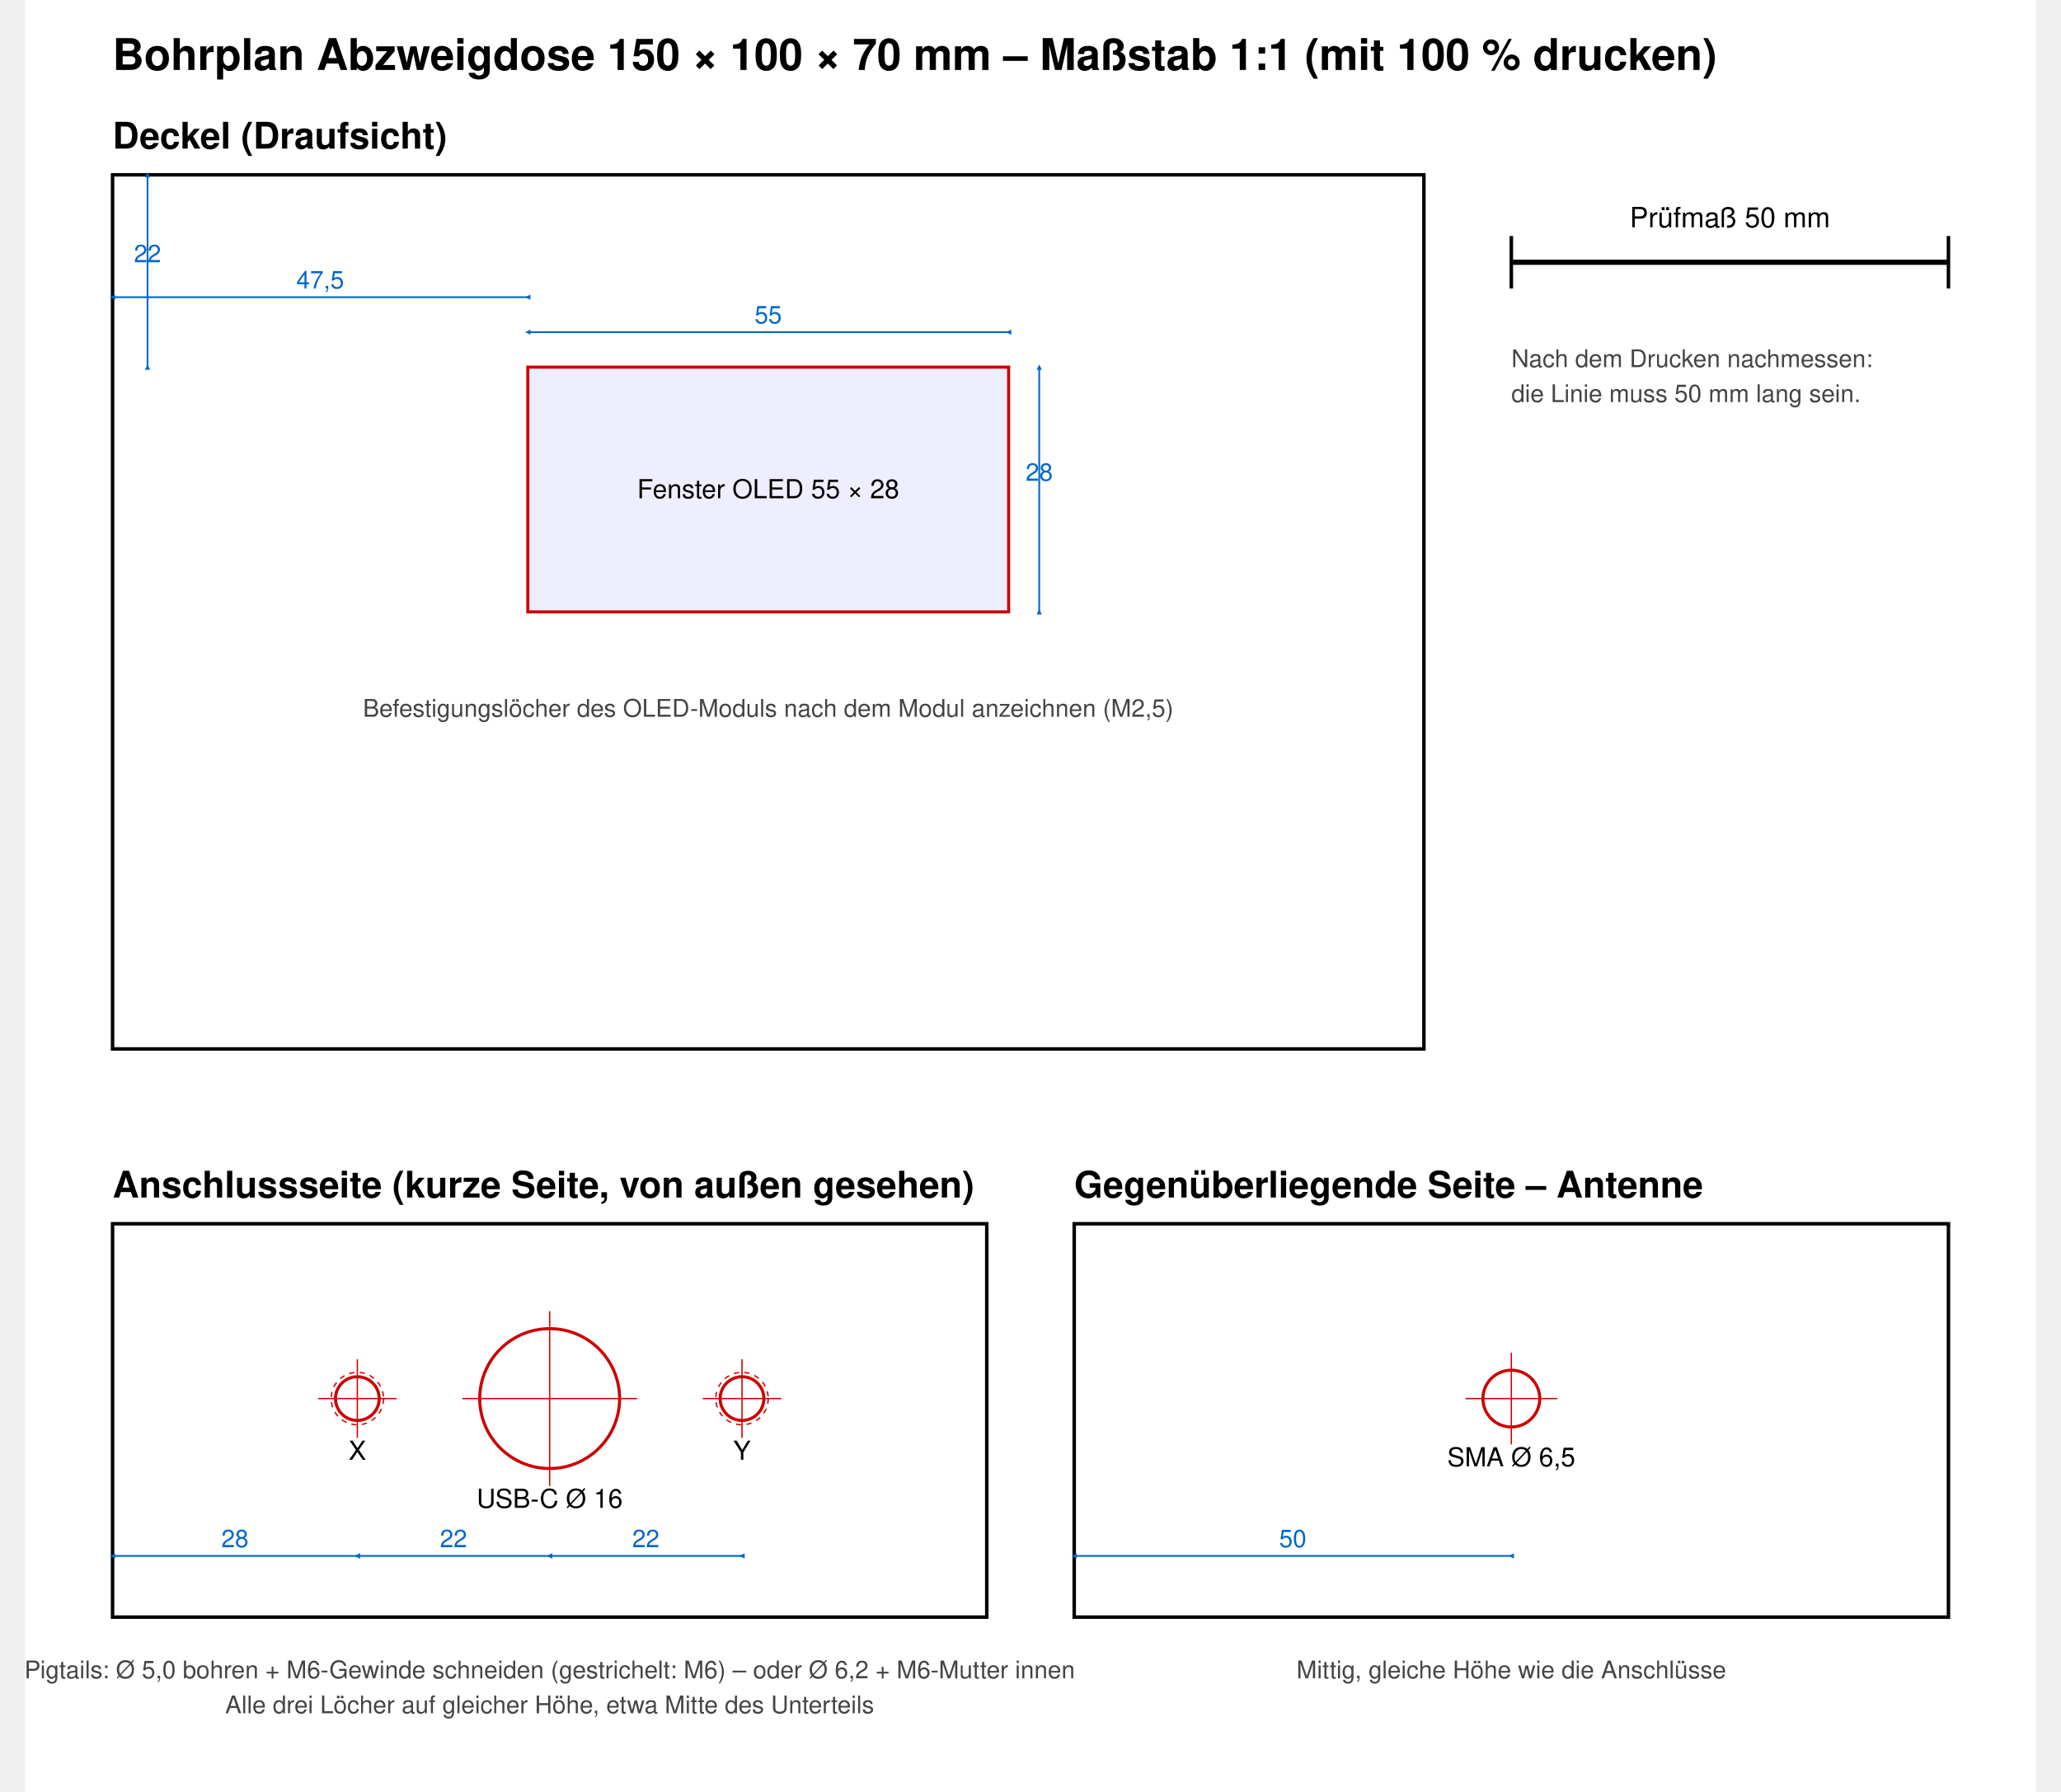
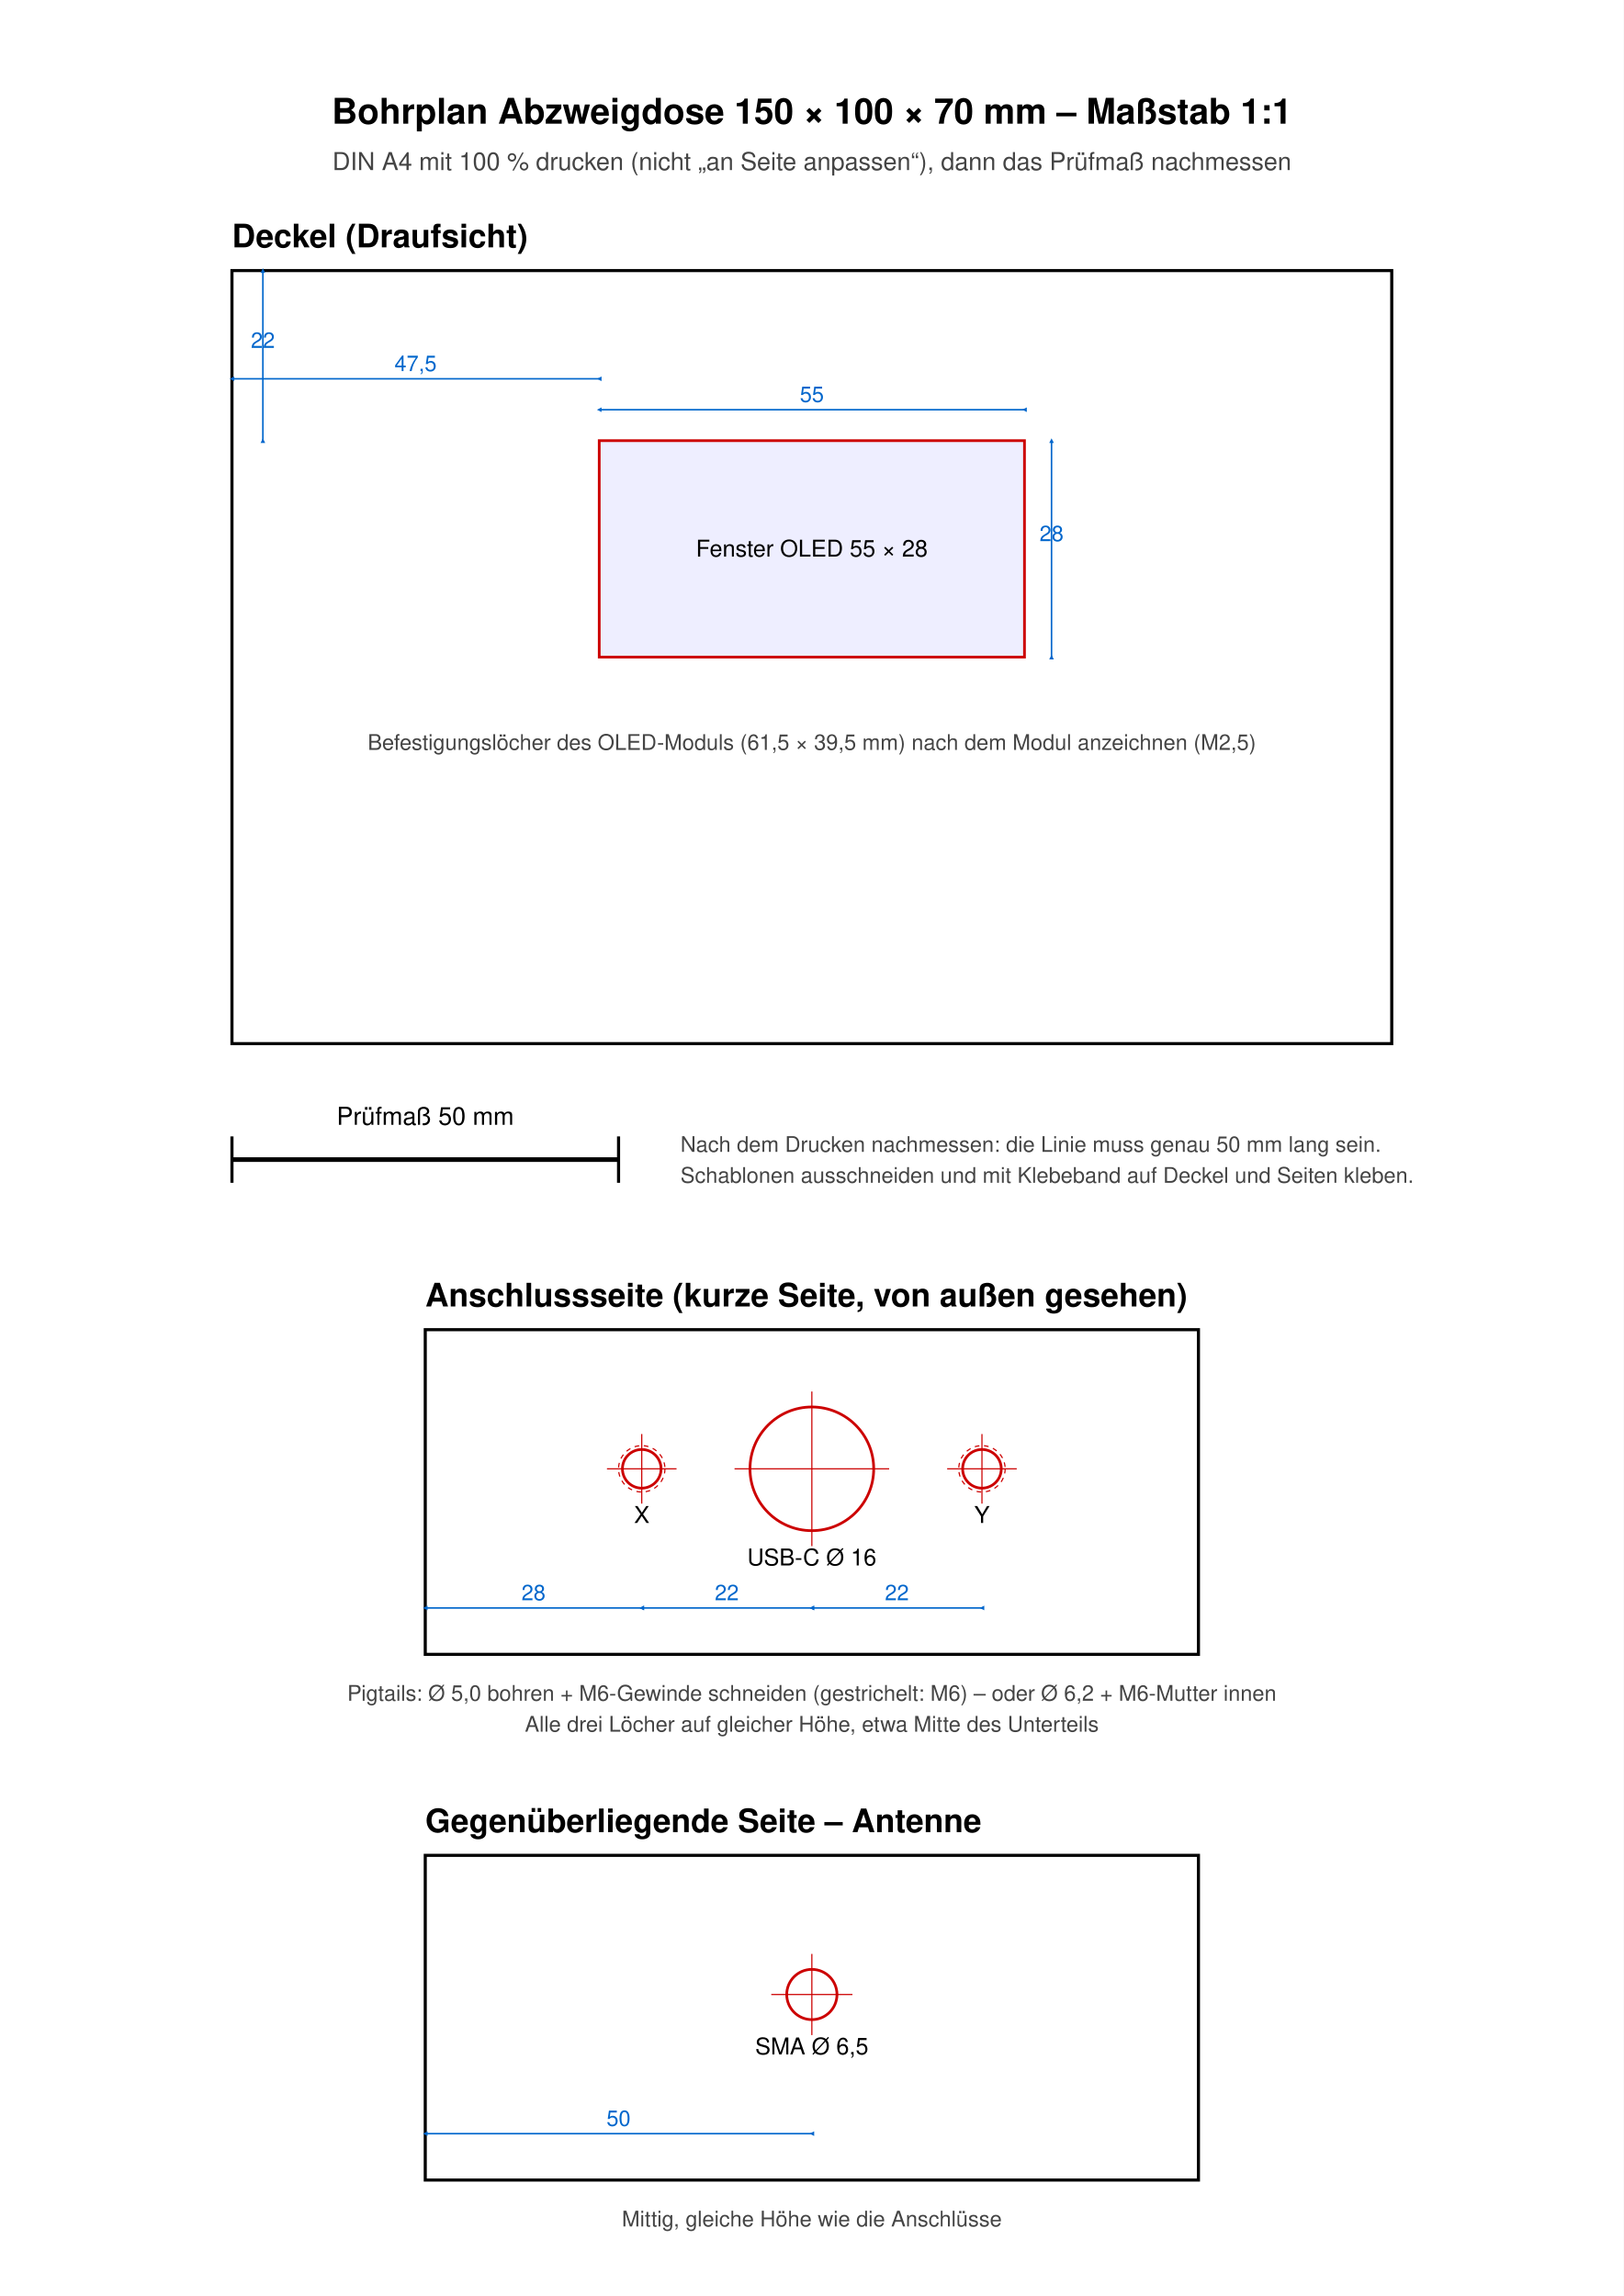
- <svg xmlns="http://www.w3.org/2000/svg" viewBox="0 0 230 205" width="230mm" height="200mm" font-family="Helvetica,Arial,sans-serif">
-   <rect x="0" y="0" width="230" height="205" fill="#fff" />
+ <svg xmlns="http://www.w3.org/2000/svg" viewBox="0 0 210 297" width="210mm" height="297mm" font-family="Helvetica,Arial,sans-serif">
+   <rect x="0" y="0" width="210" height="297" fill="#fff" />
  <defs>
    <marker id="m" viewBox="0 0 4 4" refX="2" refY="2" markerWidth="3" markerHeight="3" orient="auto">
      <path d="M0,2 L4,0 L4,4 z" fill="#06c" />
    </marker>
  </defs>
-   <text x="10" y="8" font-size="5" font-weight="bold">Bohrplan Abzweigdose 150 × 100 × 70 mm – Maßstab 1:1 (mit 100 % drucken)</text>
-   <rect x="10" y="20" width="150" height="100" fill="none" stroke="#000" stroke-width="0.4" />
-   <text x="10" y="17" font-size="4.2" font-weight="bold">Deckel (Draufsicht)</text>
-   <rect x="57.5" y="42" width="55" height="28" fill="#eef" stroke="#c00" stroke-width="0.35" />
-   <text x="85" y="57" text-anchor="middle" font-size="3">Fenster OLED 55 × 28</text>
-   <line x1="57.5" y1="38" x2="112.5" y2="38" stroke="#06c" stroke-width="0.2" marker-start="url(#m)" marker-end="url(#m)" />
-   <text x="85.0" y="37.0" text-anchor="middle" font-size="2.8" fill="#06c">55</text>
-   <line x1="116" y1="42" x2="116" y2="70" stroke="#06c" stroke-width="0.2" marker-start="url(#m)" marker-end="url(#m)" />
-   <text x="116.0" y="55.0" text-anchor="middle" font-size="2.8" fill="#06c">28</text>
-   <line x1="10" y1="34" x2="57.5" y2="34" stroke="#06c" stroke-width="0.2" marker-start="url(#m)" marker-end="url(#m)" />
-   <text x="33.75" y="33.0" text-anchor="middle" font-size="2.8" fill="#06c">47,5</text>
-   <line x1="14" y1="20" x2="14" y2="42" stroke="#06c" stroke-width="0.2" marker-start="url(#m)" marker-end="url(#m)" />
-   <text x="14.0" y="30.0" text-anchor="middle" font-size="2.8" fill="#06c">22</text>
-   <text x="85" y="82" text-anchor="middle" font-size="2.8" fill="#444">Befestigungslöcher des OLED-Moduls nach dem Modul anzeichnen (M2,5)</text>
-   <rect x="10" y="140" width="100" height="45" fill="none" stroke="#000" stroke-width="0.4" />
-   <text x="10" y="137" font-size="4.2" font-weight="bold">Anschlussseite (kurze Seite, von außen gesehen)</text>
-   <circle cx="38" cy="160" r="2.5" fill="none" stroke="#c00" stroke-width="0.35" />
-   <line x1="33.5" y1="160" x2="42.5" y2="160" stroke="#c00" stroke-width="0.15" />
-   <line x1="38" y1="155.5" x2="38" y2="164.5" stroke="#c00" stroke-width="0.15" />
-   <text x="38" y="167.0" text-anchor="middle" font-size="3">X</text>
-   <circle cx="38" cy="160" r="3" fill="none" stroke="#c00" stroke-width="0.15" stroke-dasharray="0.6 0.6" />
-   <circle cx="82" cy="160" r="2.5" fill="none" stroke="#c00" stroke-width="0.35" />
-   <line x1="77.5" y1="160" x2="86.5" y2="160" stroke="#c00" stroke-width="0.15" />
-   <line x1="82" y1="155.5" x2="82" y2="164.5" stroke="#c00" stroke-width="0.15" />
-   <text x="82" y="167.0" text-anchor="middle" font-size="3">Y</text>
-   <circle cx="82" cy="160" r="3" fill="none" stroke="#c00" stroke-width="0.15" stroke-dasharray="0.6 0.6" />
-   <circle cx="60" cy="160" r="8.0" fill="none" stroke="#c00" stroke-width="0.35" />
-   <line x1="50.0" y1="160" x2="70.0" y2="160" stroke="#c00" stroke-width="0.15" />
-   <line x1="60" y1="150.0" x2="60" y2="170.0" stroke="#c00" stroke-width="0.15" />
-   <text x="60" y="172.5" text-anchor="middle" font-size="3">USB-C  Ø 16</text>
-   <line x1="10" y1="178" x2="38" y2="178" stroke="#06c" stroke-width="0.2" marker-start="url(#m)" marker-end="url(#m)" />
-   <text x="24.0" y="177.0" text-anchor="middle" font-size="2.8" fill="#06c">28</text>
-   <line x1="38" y1="178" x2="60" y2="178" stroke="#06c" stroke-width="0.2" marker-start="url(#m)" marker-end="url(#m)" />
-   <text x="49.0" y="177.0" text-anchor="middle" font-size="2.8" fill="#06c">22</text>
-   <line x1="60" y1="178" x2="82" y2="178" stroke="#06c" stroke-width="0.2" marker-start="url(#m)" marker-end="url(#m)" />
-   <text x="71.0" y="177.0" text-anchor="middle" font-size="2.8" fill="#06c">22</text>
-   <text x="60" y="192" text-anchor="middle" font-size="2.8" fill="#444">Pigtails: Ø 5,0 bohren + M6-Gewinde schneiden (gestrichelt: M6) – oder Ø 6,2 + M6-Mutter innen</text>
-   <text x="60" y="196" text-anchor="middle" font-size="2.8" fill="#444">Alle drei Löcher auf gleicher Höhe, etwa Mitte des Unterteils</text>
-   <rect x="120" y="140" width="100" height="45" fill="none" stroke="#000" stroke-width="0.4" />
-   <text x="120" y="137" font-size="4.2" font-weight="bold">Gegenüberliegende Seite – Antenne</text>
-   <circle cx="170" cy="160" r="3.25" fill="none" stroke="#c00" stroke-width="0.35" />
-   <line x1="164.75" y1="160" x2="175.25" y2="160" stroke="#c00" stroke-width="0.15" />
-   <line x1="170" y1="154.75" x2="170" y2="165.25" stroke="#c00" stroke-width="0.15" />
-   <text x="170" y="167.75" text-anchor="middle" font-size="3">SMA  Ø 6,5</text>
-   <line x1="120" y1="178" x2="170" y2="178" stroke="#06c" stroke-width="0.2" marker-start="url(#m)" marker-end="url(#m)" />
-   <text x="145.0" y="177.0" text-anchor="middle" font-size="2.8" fill="#06c">50</text>
-   <text x="170" y="192" text-anchor="middle" font-size="2.8" fill="#444">Mittig, gleiche Höhe wie die Anschlüsse</text>
-   <line x1="170" y1="30" x2="220" y2="30" stroke="#000" stroke-width="0.6" />
-   <line x1="170" y1="27" x2="170" y2="33" stroke="#000" stroke-width="0.4" />
-   <line x1="220" y1="27" x2="220" y2="33" stroke="#000" stroke-width="0.4" />
-   <text x="195" y="26" text-anchor="middle" font-size="3.2">Prüfmaß 50 mm</text>
-   <text x="170" y="42" font-size="2.8" fill="#444">Nach dem Drucken nachmessen:</text>
-   <text x="170" y="46" font-size="2.8" fill="#444">die Linie muss 50 mm lang sein.</text>
+   <text x="105" y="16" text-anchor="middle" font-size="4.6" font-weight="bold">Bohrplan Abzweigdose 150 × 100 × 70 mm – Maßstab 1:1</text>
+   <text x="105" y="22" text-anchor="middle" font-size="3.2" fill="#444">DIN A4 mit 100 % drucken (nicht „an Seite anpassen“), dann das Prüfmaß nachmessen</text>
+   <rect x="30" y="35" width="150" height="100" fill="none" stroke="#000" stroke-width="0.4" />
+   <text x="30" y="32" font-size="4.2" font-weight="bold">Deckel (Draufsicht)</text>
+   <rect x="77.5" y="57" width="55" height="28" fill="#eef" stroke="#c00" stroke-width="0.35" />
+   <text x="105" y="72" text-anchor="middle" font-size="3">Fenster OLED 55 × 28</text>
+   <line x1="77.5" y1="53" x2="132.5" y2="53" stroke="#06c" stroke-width="0.2" marker-start="url(#m)" marker-end="url(#m)" />
+   <text x="105.0" y="52.0" text-anchor="middle" font-size="2.8" fill="#06c">55</text>
+   <line x1="136" y1="57" x2="136" y2="85" stroke="#06c" stroke-width="0.2" marker-start="url(#m)" marker-end="url(#m)" />
+   <text x="136.0" y="70.0" text-anchor="middle" font-size="2.8" fill="#06c">28</text>
+   <line x1="30" y1="49" x2="77.5" y2="49" stroke="#06c" stroke-width="0.2" marker-start="url(#m)" marker-end="url(#m)" />
+   <text x="53.75" y="48.0" text-anchor="middle" font-size="2.8" fill="#06c">47,5</text>
+   <line x1="34" y1="35" x2="34" y2="57" stroke="#06c" stroke-width="0.2" marker-start="url(#m)" marker-end="url(#m)" />
+   <text x="34.0" y="45.0" text-anchor="middle" font-size="2.8" fill="#06c">22</text>
+   <text x="105" y="97" text-anchor="middle" font-size="2.8" fill="#444">Befestigungslöcher des OLED-Moduls (61,5 × 39,5 mm) nach dem Modul anzeichnen (M2,5)</text>
+   <line x1="30" y1="150" x2="80" y2="150" stroke="#000" stroke-width="0.6" />
+   <line x1="30" y1="147" x2="30" y2="153" stroke="#000" stroke-width="0.4" />
+   <line x1="80" y1="147" x2="80" y2="153" stroke="#000" stroke-width="0.4" />
+   <text x="55" y="145.5" text-anchor="middle" font-size="3.2">Prüfmaß 50 mm</text>
+   <text x="88" y="149" font-size="2.8" fill="#444">Nach dem Drucken nachmessen: die Linie muss genau 50 mm lang sein.</text>
+   <text x="88" y="153" font-size="2.8" fill="#444">Schablonen ausschneiden und mit Klebeband auf Deckel und Seiten kleben.</text>
+   <rect x="55" y="172" width="100" height="42" fill="none" stroke="#000" stroke-width="0.4" />
+   <text x="55" y="169" font-size="4.2" font-weight="bold">Anschlussseite (kurze Seite, von außen gesehen)</text>
+   <circle cx="83" cy="190" r="2.5" fill="none" stroke="#c00" stroke-width="0.35" />
+   <line x1="78.5" y1="190" x2="87.5" y2="190" stroke="#c00" stroke-width="0.15" />
+   <line x1="83" y1="185.5" x2="83" y2="194.5" stroke="#c00" stroke-width="0.15" />
+   <text x="83" y="197.0" text-anchor="middle" font-size="3">X</text>
+   <circle cx="83" cy="190" r="3" fill="none" stroke="#c00" stroke-width="0.15" stroke-dasharray="0.6 0.6" />
+   <circle cx="127" cy="190" r="2.5" fill="none" stroke="#c00" stroke-width="0.35" />
+   <line x1="122.5" y1="190" x2="131.5" y2="190" stroke="#c00" stroke-width="0.15" />
+   <line x1="127" y1="185.5" x2="127" y2="194.5" stroke="#c00" stroke-width="0.15" />
+   <text x="127" y="197.0" text-anchor="middle" font-size="3">Y</text>
+   <circle cx="127" cy="190" r="3" fill="none" stroke="#c00" stroke-width="0.15" stroke-dasharray="0.6 0.6" />
+   <circle cx="105" cy="190" r="8.0" fill="none" stroke="#c00" stroke-width="0.35" />
+   <line x1="95.0" y1="190" x2="115.0" y2="190" stroke="#c00" stroke-width="0.15" />
+   <line x1="105" y1="180.0" x2="105" y2="200.0" stroke="#c00" stroke-width="0.15" />
+   <text x="105" y="202.5" text-anchor="middle" font-size="3">USB-C  Ø 16</text>
+   <line x1="55" y1="208" x2="83" y2="208" stroke="#06c" stroke-width="0.2" marker-start="url(#m)" marker-end="url(#m)" />
+   <text x="69.0" y="207.0" text-anchor="middle" font-size="2.8" fill="#06c">28</text>
+   <line x1="83" y1="208" x2="105" y2="208" stroke="#06c" stroke-width="0.2" marker-start="url(#m)" marker-end="url(#m)" />
+   <text x="94.0" y="207.0" text-anchor="middle" font-size="2.8" fill="#06c">22</text>
+   <line x1="105" y1="208" x2="127" y2="208" stroke="#06c" stroke-width="0.2" marker-start="url(#m)" marker-end="url(#m)" />
+   <text x="116.0" y="207.0" text-anchor="middle" font-size="2.8" fill="#06c">22</text>
+   <text x="105" y="220" text-anchor="middle" font-size="2.8" fill="#444">Pigtails: Ø 5,0 bohren + M6-Gewinde schneiden (gestrichelt: M6) – oder Ø 6,2 + M6-Mutter innen</text>
+   <text x="105" y="224" text-anchor="middle" font-size="2.8" fill="#444">Alle drei Löcher auf gleicher Höhe, etwa Mitte des Unterteils</text>
+   <rect x="55" y="240" width="100" height="42" fill="none" stroke="#000" stroke-width="0.4" />
+   <text x="55" y="237" font-size="4.2" font-weight="bold">Gegenüberliegende Seite – Antenne</text>
+   <circle cx="105" cy="258" r="3.25" fill="none" stroke="#c00" stroke-width="0.35" />
+   <line x1="99.75" y1="258" x2="110.25" y2="258" stroke="#c00" stroke-width="0.15" />
+   <line x1="105" y1="252.75" x2="105" y2="263.25" stroke="#c00" stroke-width="0.15" />
+   <text x="105" y="265.75" text-anchor="middle" font-size="3">SMA  Ø 6,5</text>
+   <line x1="55" y1="276" x2="105" y2="276" stroke="#06c" stroke-width="0.2" marker-start="url(#m)" marker-end="url(#m)" />
+   <text x="80.0" y="275.0" text-anchor="middle" font-size="2.8" fill="#06c">50</text>
+   <text x="105" y="288" text-anchor="middle" font-size="2.8" fill="#444">Mittig, gleiche Höhe wie die Anschlüsse</text>
</svg>
